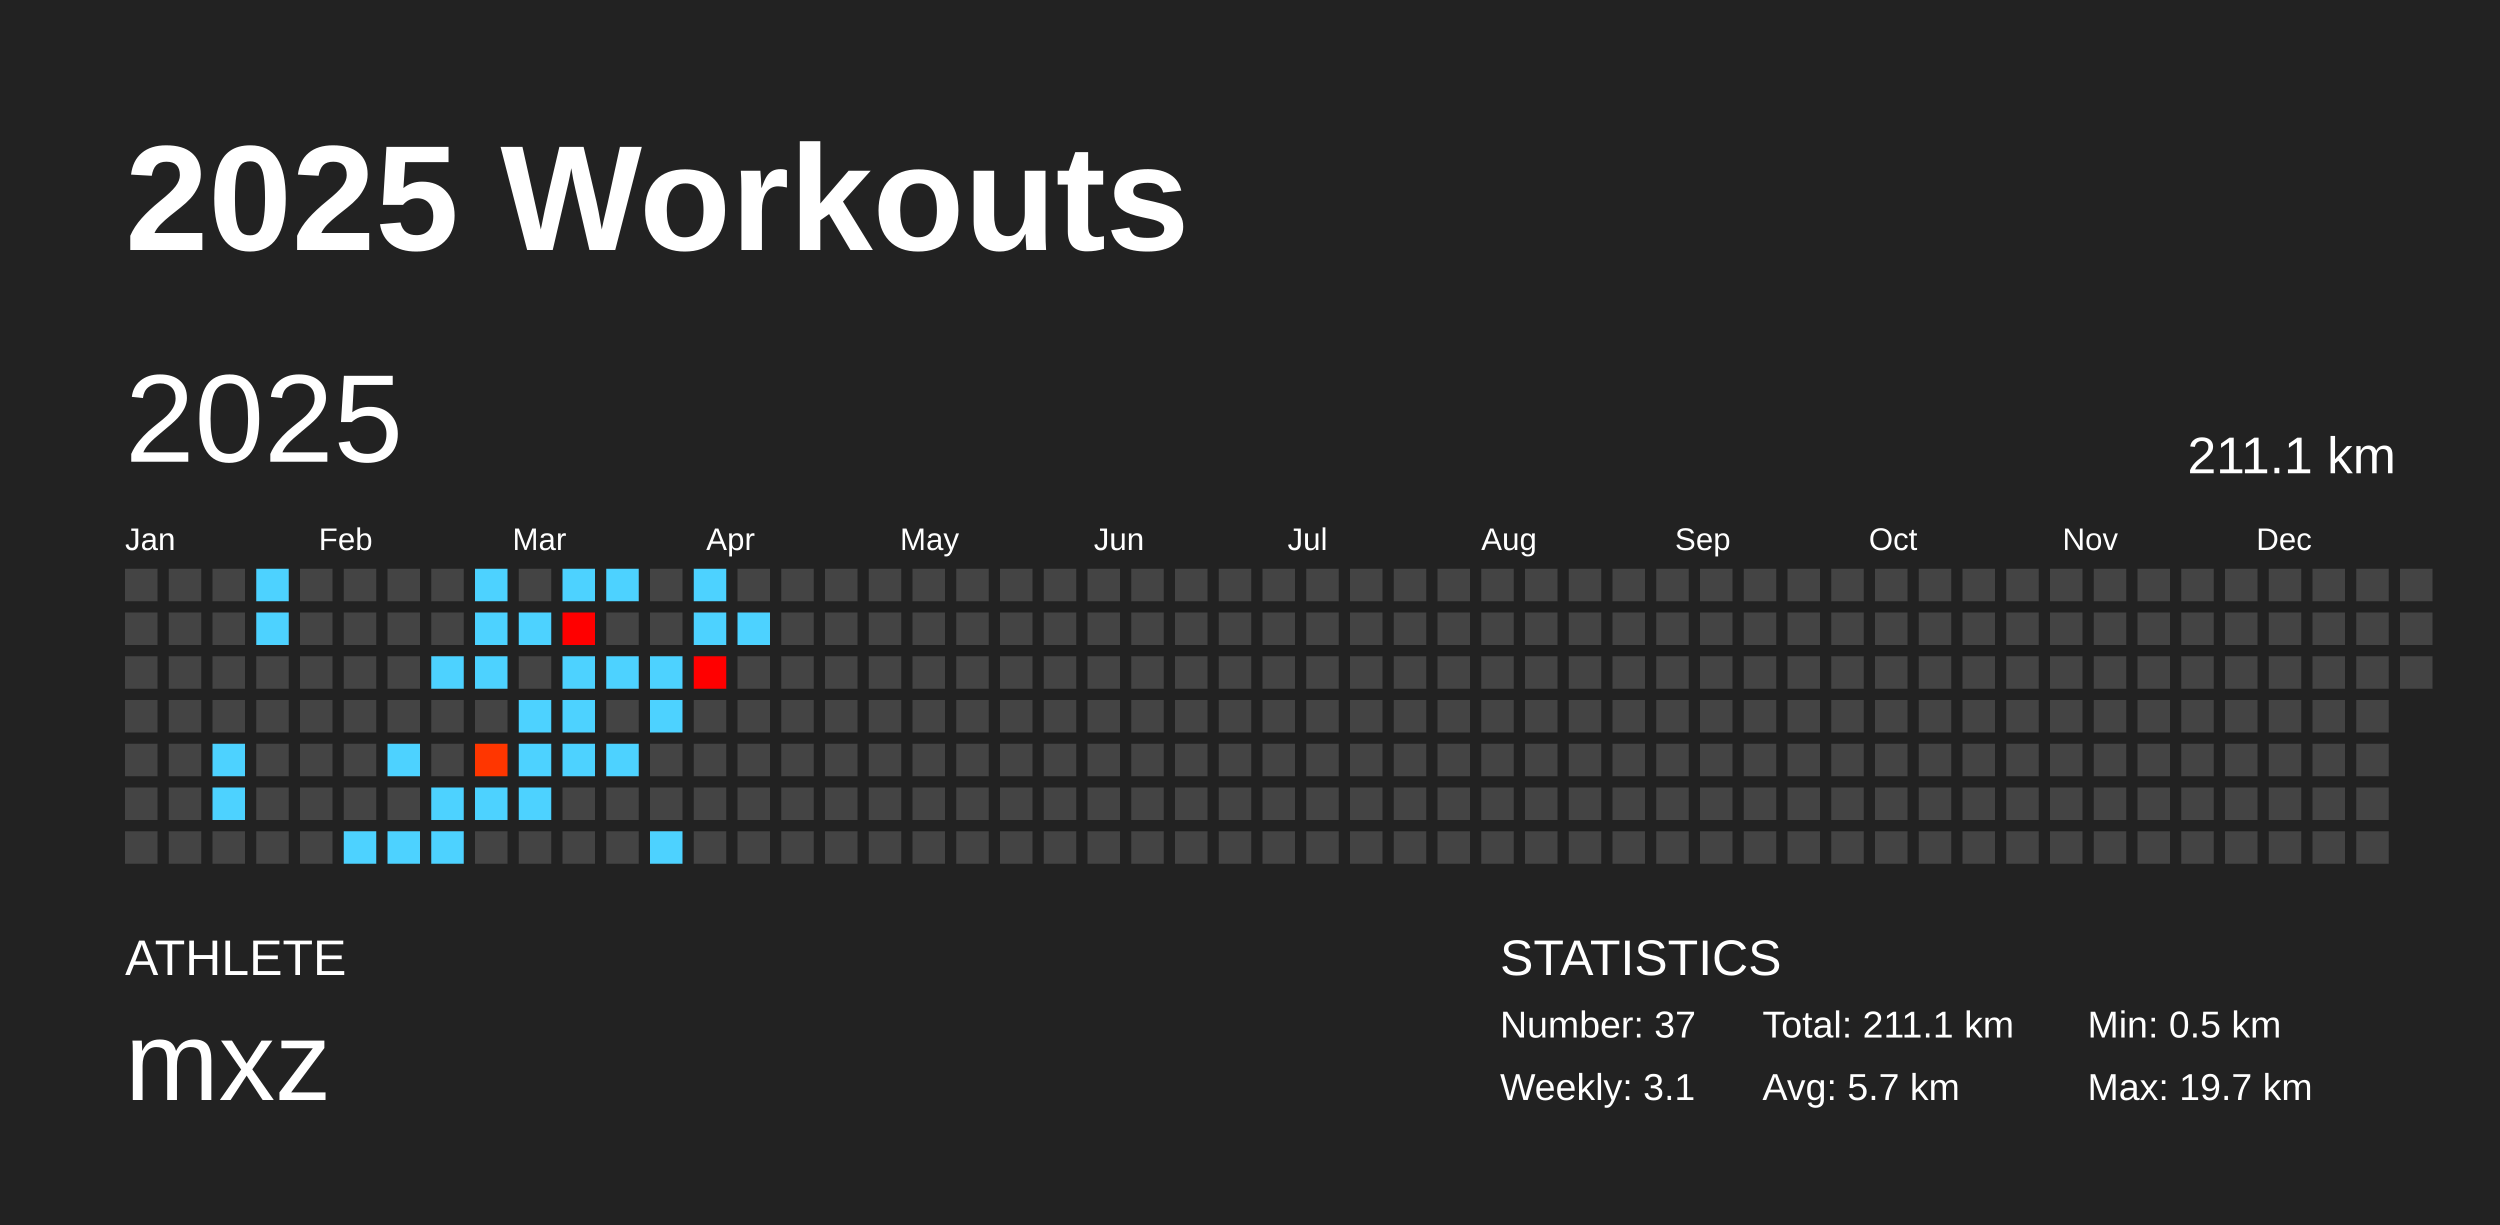
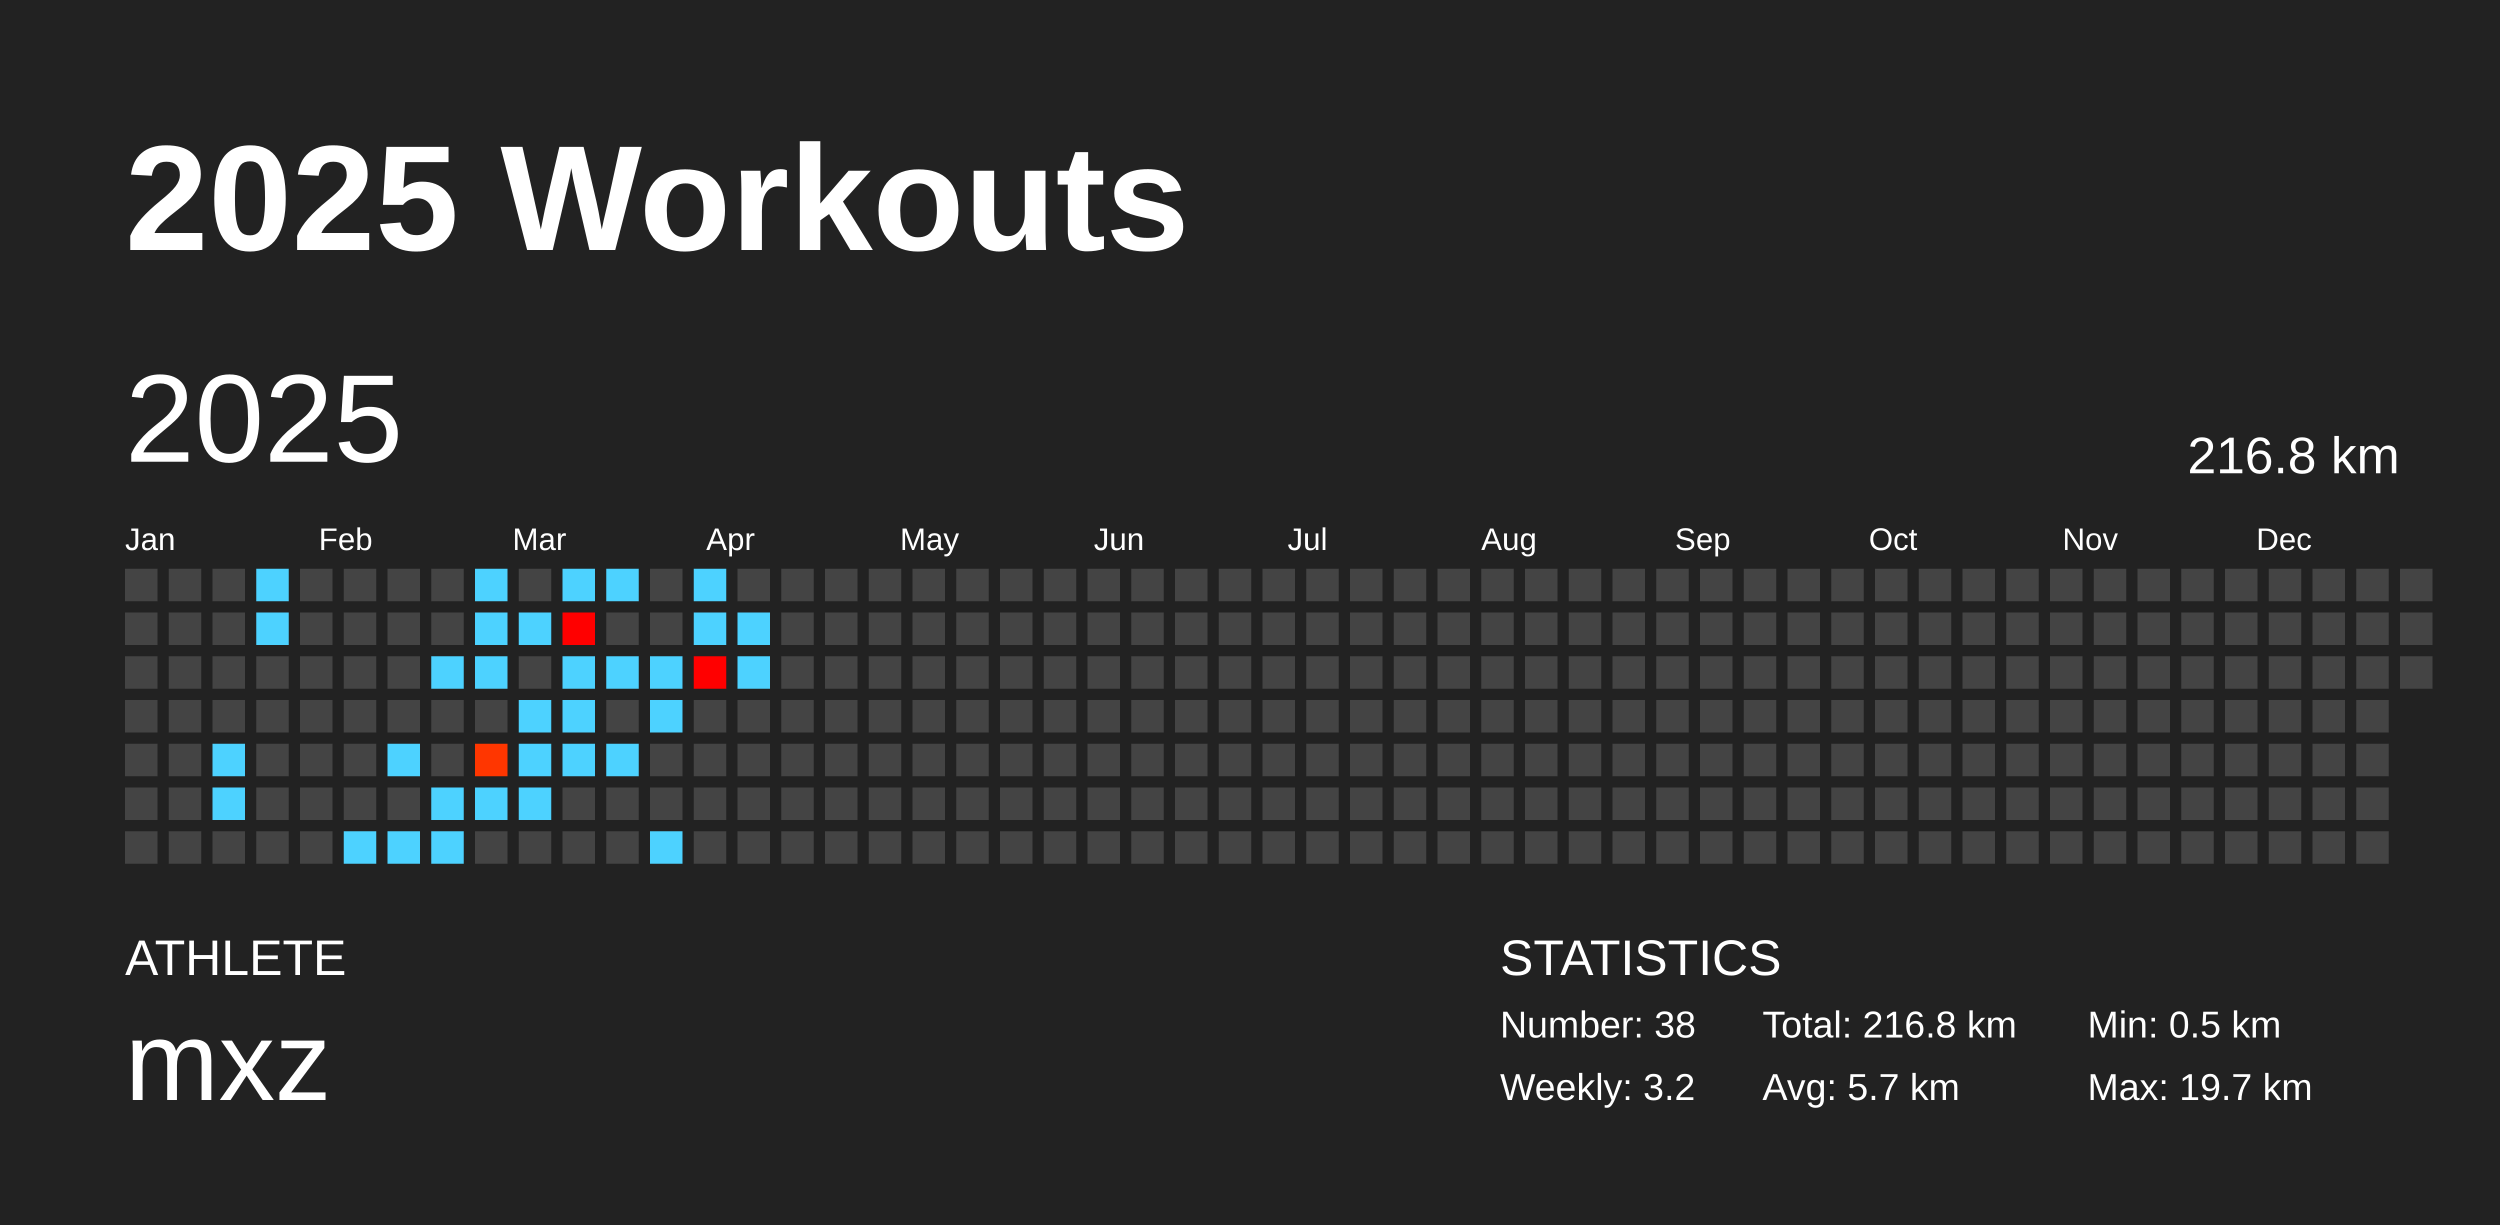
<svg xmlns="http://www.w3.org/2000/svg" baseProfile="full" height="98mm" version="1.1" viewBox="0,0,200,98" width="200mm">
  <defs />
  <rect fill="#222222" height="98" width="200" x="0" y="0" />
  <text fill="#FFFFFF" style="font-size:12px; font-family:Arial; font-weight:bold;" x="10" y="20">2025 Workouts</text>
  <text fill="#FFFFFF" style="font-size:4px; font-family:Arial" x="10" y="78">ATHLETE</text>
  <text fill="#FFFFFF" style="font-size:9px; font-family:Arial" x="10" y="88">mxz</text>
  <text fill="#FFFFFF" style="font-size:4px; font-family:Arial" x="120" y="78">STATISTICS</text>
-   <text fill="#FFFFFF" style="font-size:3px; font-family:Arial" x="120" y="83">Number: 37</text>
-   <text fill="#FFFFFF" style="font-size:3px; font-family:Arial" x="120" y="88">Weekly: 3.1</text>
-   <text fill="#FFFFFF" style="font-size:3px; font-family:Arial" x="141" y="83">Total: 211.1 km</text>
+   <text fill="#FFFFFF" style="font-size:3px; font-family:Arial" x="120" y="83">Number: 38</text>
+   <text fill="#FFFFFF" style="font-size:3px; font-family:Arial" x="120" y="88">Weekly: 3.2</text>
+   <text fill="#FFFFFF" style="font-size:3px; font-family:Arial" x="141" y="83">Total: 216.8 km</text>
  <text fill="#FFFFFF" style="font-size:3px; font-family:Arial" x="141" y="88">Avg: 5.7 km</text>
  <text fill="#FFFFFF" style="font-size:3px; font-family:Arial" x="167" y="83">Min: 0.5 km</text>
  <text fill="#FFFFFF" style="font-size:3px; font-family:Arial" x="167" y="88">Max: 19.7 km</text>
  <text dominant-baseline="hanging" fill="#FFFFFF" style="font-size:10.0px; font-family:Arial;" x="10" y="30">2025</text>
-   <text dominant-baseline="hanging" fill="#FFFFFF" style="font-size:4.125px; font-family:Arial;" x="175" y="35">211.1 km</text>
+   <text dominant-baseline="hanging" fill="#FFFFFF" style="font-size:4.125px; font-family:Arial;" x="175" y="35">216.8 km</text>
  <text fill="#FFFFFF" style="font-size:2.5px; font-family:Arial" x="10.0" y="44">Jan</text>
  <text fill="#FFFFFF" style="font-size:2.5px; font-family:Arial" x="25.5" y="44">Feb</text>
  <text fill="#FFFFFF" style="font-size:2.5px; font-family:Arial" x="41.0" y="44">Mar</text>
  <text fill="#FFFFFF" style="font-size:2.5px; font-family:Arial" x="56.5" y="44">Apr</text>
  <text fill="#FFFFFF" style="font-size:2.5px; font-family:Arial" x="72.0" y="44">May</text>
  <text fill="#FFFFFF" style="font-size:2.5px; font-family:Arial" x="87.5" y="44">Jun</text>
  <text fill="#FFFFFF" style="font-size:2.5px; font-family:Arial" x="103.0" y="44">Jul</text>
  <text fill="#FFFFFF" style="font-size:2.5px; font-family:Arial" x="118.5" y="44">Aug</text>
  <text fill="#FFFFFF" style="font-size:2.5px; font-family:Arial" x="134.0" y="44">Sep</text>
  <text fill="#FFFFFF" style="font-size:2.5px; font-family:Arial" x="149.5" y="44">Oct</text>
  <text fill="#FFFFFF" style="font-size:2.5px; font-family:Arial" x="165.0" y="44">Nov</text>
  <text fill="#FFFFFF" style="font-size:2.5px; font-family:Arial" x="180.5" y="44">Dec</text>
  <rect fill="#444444" height="2.6" width="2.6" x="10.0" y="45.5" />
  <rect fill="#444444" height="2.6" width="2.6" x="10.0" y="49.0" />
  <rect fill="#444444" height="2.6" width="2.6" x="10.0" y="52.5" />
  <rect fill="#444444" height="2.6" width="2.6" x="10.0" y="56.0" />
  <rect fill="#444444" height="2.6" width="2.6" x="10.0" y="59.5" />
  <rect fill="#444444" height="2.6" width="2.6" x="10.0" y="63.0" />
  <rect fill="#444444" height="2.6" width="2.6" x="10.0" y="66.5" />
  <rect fill="#444444" height="2.6" width="2.6" x="13.5" y="45.5" />
  <rect fill="#444444" height="2.6" width="2.6" x="13.5" y="49.0" />
  <rect fill="#444444" height="2.6" width="2.6" x="13.5" y="52.5" />
  <rect fill="#444444" height="2.6" width="2.6" x="13.5" y="56.0" />
  <rect fill="#444444" height="2.6" width="2.6" x="13.5" y="59.5" />
  <rect fill="#444444" height="2.6" width="2.6" x="13.5" y="63.0" />
  <rect fill="#444444" height="2.6" width="2.6" x="13.5" y="66.5" />
  <rect fill="#444444" height="2.6" width="2.6" x="17.0" y="45.5" />
  <rect fill="#444444" height="2.6" width="2.6" x="17.0" y="49.0" />
  <rect fill="#444444" height="2.6" width="2.6" x="17.0" y="52.5" />
  <rect fill="#444444" height="2.6" width="2.6" x="17.0" y="56.0" />
  <rect fill="#4dd2ff" height="2.6" width="2.6" x="17.0" y="59.5" />
  <rect fill="#4dd2ff" height="2.6" width="2.6" x="17.0" y="63.0" />
  <rect fill="#444444" height="2.6" width="2.6" x="17.0" y="66.5" />
  <rect fill="#4dd2ff" height="2.6" width="2.6" x="20.5" y="45.5" />
  <rect fill="#4dd2ff" height="2.6" width="2.6" x="20.5" y="49.0" />
  <rect fill="#444444" height="2.6" width="2.6" x="20.5" y="52.5" />
  <rect fill="#444444" height="2.6" width="2.6" x="20.5" y="56.0" />
  <rect fill="#444444" height="2.6" width="2.6" x="20.5" y="59.5" />
  <rect fill="#444444" height="2.6" width="2.6" x="20.5" y="63.0" />
  <rect fill="#444444" height="2.6" width="2.6" x="20.5" y="66.5" />
  <rect fill="#444444" height="2.6" width="2.6" x="24.0" y="45.5" />
  <rect fill="#444444" height="2.6" width="2.6" x="24.0" y="49.0" />
  <rect fill="#444444" height="2.6" width="2.6" x="24.0" y="52.5" />
  <rect fill="#444444" height="2.6" width="2.6" x="24.0" y="56.0" />
  <rect fill="#444444" height="2.6" width="2.6" x="24.0" y="59.5" />
  <rect fill="#444444" height="2.6" width="2.6" x="24.0" y="63.0" />
  <rect fill="#444444" height="2.6" width="2.6" x="24.0" y="66.5" />
  <rect fill="#444444" height="2.6" width="2.6" x="27.5" y="45.5" />
  <rect fill="#444444" height="2.6" width="2.6" x="27.5" y="49.0" />
  <rect fill="#444444" height="2.6" width="2.6" x="27.5" y="52.5" />
  <rect fill="#444444" height="2.6" width="2.6" x="27.5" y="56.0" />
  <rect fill="#444444" height="2.6" width="2.6" x="27.5" y="59.5" />
  <rect fill="#444444" height="2.6" width="2.6" x="27.5" y="63.0" />
  <rect fill="#4dd2ff" height="2.6" width="2.6" x="27.5" y="66.5" />
  <rect fill="#444444" height="2.6" width="2.6" x="31.0" y="45.5" />
  <rect fill="#444444" height="2.6" width="2.6" x="31.0" y="49.0" />
  <rect fill="#444444" height="2.6" width="2.6" x="31.0" y="52.5" />
  <rect fill="#444444" height="2.6" width="2.6" x="31.0" y="56.0" />
  <rect fill="#4dd2ff" height="2.6" width="2.6" x="31.0" y="59.5" />
  <rect fill="#444444" height="2.6" width="2.6" x="31.0" y="63.0" />
  <rect fill="#4dd2ff" height="2.6" width="2.6" x="31.0" y="66.5" />
  <rect fill="#444444" height="2.6" width="2.6" x="34.5" y="45.5" />
  <rect fill="#444444" height="2.6" width="2.6" x="34.5" y="49.0" />
  <rect fill="#4dd2ff" height="2.6" width="2.6" x="34.5" y="52.5" />
  <rect fill="#444444" height="2.6" width="2.6" x="34.5" y="56.0" />
  <rect fill="#444444" height="2.6" width="2.6" x="34.5" y="59.5" />
  <rect fill="#4dd2ff" height="2.6" width="2.6" x="34.5" y="63.0" />
  <rect fill="#4dd2ff" height="2.6" width="2.6" x="34.5" y="66.5" />
  <rect fill="#4dd2ff" height="2.6" width="2.6" x="38.0" y="45.5" />
  <rect fill="#4dd2ff" height="2.6" width="2.6" x="38.0" y="49.0" />
  <rect fill="#4dd2ff" height="2.6" width="2.6" x="38.0" y="52.5" />
  <rect fill="#444444" height="2.6" width="2.6" x="38.0" y="56.0" />
  <rect fill="#ff3600" height="2.6" width="2.6" x="38.0" y="59.5" />
  <rect fill="#4dd2ff" height="2.6" width="2.6" x="38.0" y="63.0" />
  <rect fill="#444444" height="2.6" width="2.6" x="38.0" y="66.5" />
  <rect fill="#444444" height="2.6" width="2.6" x="41.5" y="45.5" />
  <rect fill="#4dd2ff" height="2.6" width="2.6" x="41.5" y="49.0" />
  <rect fill="#444444" height="2.6" width="2.6" x="41.5" y="52.5" />
  <rect fill="#4dd2ff" height="2.6" width="2.6" x="41.5" y="56.0" />
  <rect fill="#4dd2ff" height="2.6" width="2.6" x="41.5" y="59.5" />
  <rect fill="#4dd2ff" height="2.6" width="2.6" x="41.5" y="63.0" />
  <rect fill="#444444" height="2.6" width="2.6" x="41.5" y="66.5" />
  <rect fill="#4dd2ff" height="2.6" width="2.6" x="45.0" y="45.5" />
  <rect fill="red" height="2.6" width="2.6" x="45.0" y="49.0" />
  <rect fill="#4dd2ff" height="2.6" width="2.6" x="45.0" y="52.5" />
  <rect fill="#4dd2ff" height="2.6" width="2.6" x="45.0" y="56.0" />
  <rect fill="#4dd2ff" height="2.6" width="2.6" x="45.0" y="59.5" />
  <rect fill="#444444" height="2.6" width="2.6" x="45.0" y="63.0" />
  <rect fill="#444444" height="2.6" width="2.6" x="45.0" y="66.5" />
  <rect fill="#4dd2ff" height="2.6" width="2.6" x="48.5" y="45.5" />
  <rect fill="#444444" height="2.6" width="2.6" x="48.5" y="49.0" />
  <rect fill="#4dd2ff" height="2.6" width="2.6" x="48.5" y="52.5" />
  <rect fill="#444444" height="2.6" width="2.6" x="48.5" y="56.0" />
  <rect fill="#4dd2ff" height="2.6" width="2.6" x="48.5" y="59.5" />
  <rect fill="#444444" height="2.6" width="2.6" x="48.5" y="63.0" />
  <rect fill="#444444" height="2.6" width="2.6" x="48.5" y="66.5" />
  <rect fill="#444444" height="2.6" width="2.6" x="52.0" y="45.5" />
  <rect fill="#444444" height="2.6" width="2.6" x="52.0" y="49.0" />
  <rect fill="#4dd2ff" height="2.6" width="2.6" x="52.0" y="52.5" />
  <rect fill="#4dd2ff" height="2.6" width="2.6" x="52.0" y="56.0" />
  <rect fill="#444444" height="2.6" width="2.6" x="52.0" y="59.5" />
  <rect fill="#444444" height="2.6" width="2.6" x="52.0" y="63.0" />
  <rect fill="#4dd2ff" height="2.6" width="2.6" x="52.0" y="66.5" />
  <rect fill="#4dd2ff" height="2.6" width="2.6" x="55.5" y="45.5" />
  <rect fill="#4dd2ff" height="2.6" width="2.6" x="55.5" y="49.0" />
  <rect fill="red" height="2.6" width="2.6" x="55.5" y="52.5" />
  <rect fill="#444444" height="2.6" width="2.6" x="55.5" y="56.0" />
  <rect fill="#444444" height="2.6" width="2.6" x="55.5" y="59.5" />
  <rect fill="#444444" height="2.6" width="2.6" x="55.5" y="63.0" />
  <rect fill="#444444" height="2.6" width="2.6" x="55.5" y="66.5" />
  <rect fill="#444444" height="2.6" width="2.6" x="59.0" y="45.5" />
  <rect fill="#4dd2ff" height="2.6" width="2.6" x="59.0" y="49.0" />
-   <rect fill="#444444" height="2.6" width="2.6" x="59.0" y="52.5" />
+   <rect fill="#4dd2ff" height="2.6" width="2.6" x="59.0" y="52.5" />
  <rect fill="#444444" height="2.6" width="2.6" x="59.0" y="56.0" />
  <rect fill="#444444" height="2.6" width="2.6" x="59.0" y="59.5" />
  <rect fill="#444444" height="2.6" width="2.6" x="59.0" y="63.0" />
  <rect fill="#444444" height="2.6" width="2.6" x="59.0" y="66.5" />
  <rect fill="#444444" height="2.6" width="2.6" x="62.5" y="45.5" />
  <rect fill="#444444" height="2.6" width="2.6" x="62.5" y="49.0" />
  <rect fill="#444444" height="2.6" width="2.6" x="62.5" y="52.5" />
  <rect fill="#444444" height="2.6" width="2.6" x="62.5" y="56.0" />
  <rect fill="#444444" height="2.6" width="2.6" x="62.5" y="59.5" />
  <rect fill="#444444" height="2.6" width="2.6" x="62.5" y="63.0" />
  <rect fill="#444444" height="2.6" width="2.6" x="62.5" y="66.5" />
  <rect fill="#444444" height="2.6" width="2.6" x="66.0" y="45.5" />
  <rect fill="#444444" height="2.6" width="2.6" x="66.0" y="49.0" />
  <rect fill="#444444" height="2.6" width="2.6" x="66.0" y="52.5" />
  <rect fill="#444444" height="2.6" width="2.6" x="66.0" y="56.0" />
  <rect fill="#444444" height="2.6" width="2.6" x="66.0" y="59.5" />
  <rect fill="#444444" height="2.6" width="2.6" x="66.0" y="63.0" />
  <rect fill="#444444" height="2.6" width="2.6" x="66.0" y="66.5" />
  <rect fill="#444444" height="2.6" width="2.6" x="69.5" y="45.5" />
  <rect fill="#444444" height="2.6" width="2.6" x="69.5" y="49.0" />
  <rect fill="#444444" height="2.6" width="2.6" x="69.5" y="52.5" />
  <rect fill="#444444" height="2.6" width="2.6" x="69.5" y="56.0" />
  <rect fill="#444444" height="2.6" width="2.6" x="69.5" y="59.5" />
  <rect fill="#444444" height="2.6" width="2.6" x="69.5" y="63.0" />
  <rect fill="#444444" height="2.6" width="2.6" x="69.5" y="66.5" />
  <rect fill="#444444" height="2.6" width="2.6" x="73.0" y="45.5" />
  <rect fill="#444444" height="2.6" width="2.6" x="73.0" y="49.0" />
  <rect fill="#444444" height="2.6" width="2.6" x="73.0" y="52.5" />
  <rect fill="#444444" height="2.6" width="2.6" x="73.0" y="56.0" />
  <rect fill="#444444" height="2.6" width="2.6" x="73.0" y="59.5" />
  <rect fill="#444444" height="2.6" width="2.6" x="73.0" y="63.0" />
  <rect fill="#444444" height="2.6" width="2.6" x="73.0" y="66.5" />
  <rect fill="#444444" height="2.6" width="2.6" x="76.5" y="45.5" />
  <rect fill="#444444" height="2.6" width="2.6" x="76.5" y="49.0" />
  <rect fill="#444444" height="2.6" width="2.6" x="76.5" y="52.5" />
  <rect fill="#444444" height="2.6" width="2.6" x="76.5" y="56.0" />
  <rect fill="#444444" height="2.6" width="2.6" x="76.5" y="59.5" />
  <rect fill="#444444" height="2.6" width="2.6" x="76.5" y="63.0" />
  <rect fill="#444444" height="2.6" width="2.6" x="76.5" y="66.5" />
  <rect fill="#444444" height="2.6" width="2.6" x="80.0" y="45.5" />
  <rect fill="#444444" height="2.6" width="2.6" x="80.0" y="49.0" />
  <rect fill="#444444" height="2.6" width="2.6" x="80.0" y="52.5" />
  <rect fill="#444444" height="2.6" width="2.6" x="80.0" y="56.0" />
  <rect fill="#444444" height="2.6" width="2.6" x="80.0" y="59.5" />
  <rect fill="#444444" height="2.6" width="2.6" x="80.0" y="63.0" />
  <rect fill="#444444" height="2.6" width="2.6" x="80.0" y="66.5" />
  <rect fill="#444444" height="2.6" width="2.6" x="83.5" y="45.5" />
  <rect fill="#444444" height="2.6" width="2.6" x="83.5" y="49.0" />
  <rect fill="#444444" height="2.6" width="2.6" x="83.5" y="52.5" />
  <rect fill="#444444" height="2.6" width="2.6" x="83.5" y="56.0" />
  <rect fill="#444444" height="2.6" width="2.6" x="83.5" y="59.5" />
  <rect fill="#444444" height="2.6" width="2.6" x="83.5" y="63.0" />
  <rect fill="#444444" height="2.6" width="2.6" x="83.5" y="66.5" />
  <rect fill="#444444" height="2.6" width="2.6" x="87.0" y="45.5" />
  <rect fill="#444444" height="2.6" width="2.6" x="87.0" y="49.0" />
  <rect fill="#444444" height="2.6" width="2.6" x="87.0" y="52.5" />
  <rect fill="#444444" height="2.6" width="2.6" x="87.0" y="56.0" />
  <rect fill="#444444" height="2.6" width="2.6" x="87.0" y="59.5" />
  <rect fill="#444444" height="2.6" width="2.6" x="87.0" y="63.0" />
  <rect fill="#444444" height="2.6" width="2.6" x="87.0" y="66.5" />
  <rect fill="#444444" height="2.6" width="2.6" x="90.5" y="45.5" />
  <rect fill="#444444" height="2.6" width="2.6" x="90.5" y="49.0" />
  <rect fill="#444444" height="2.6" width="2.6" x="90.5" y="52.5" />
  <rect fill="#444444" height="2.6" width="2.6" x="90.5" y="56.0" />
  <rect fill="#444444" height="2.6" width="2.6" x="90.5" y="59.5" />
  <rect fill="#444444" height="2.6" width="2.6" x="90.5" y="63.0" />
  <rect fill="#444444" height="2.6" width="2.6" x="90.5" y="66.5" />
  <rect fill="#444444" height="2.6" width="2.6" x="94.0" y="45.5" />
  <rect fill="#444444" height="2.6" width="2.6" x="94.0" y="49.0" />
  <rect fill="#444444" height="2.6" width="2.6" x="94.0" y="52.5" />
  <rect fill="#444444" height="2.6" width="2.6" x="94.0" y="56.0" />
  <rect fill="#444444" height="2.6" width="2.6" x="94.0" y="59.5" />
  <rect fill="#444444" height="2.6" width="2.6" x="94.0" y="63.0" />
  <rect fill="#444444" height="2.6" width="2.6" x="94.0" y="66.5" />
  <rect fill="#444444" height="2.6" width="2.6" x="97.5" y="45.5" />
  <rect fill="#444444" height="2.6" width="2.6" x="97.5" y="49.0" />
  <rect fill="#444444" height="2.6" width="2.6" x="97.5" y="52.5" />
  <rect fill="#444444" height="2.6" width="2.6" x="97.5" y="56.0" />
  <rect fill="#444444" height="2.6" width="2.6" x="97.5" y="59.5" />
  <rect fill="#444444" height="2.6" width="2.6" x="97.5" y="63.0" />
  <rect fill="#444444" height="2.6" width="2.6" x="97.5" y="66.5" />
  <rect fill="#444444" height="2.6" width="2.6" x="101.0" y="45.5" />
  <rect fill="#444444" height="2.6" width="2.6" x="101.0" y="49.0" />
  <rect fill="#444444" height="2.6" width="2.6" x="101.0" y="52.5" />
  <rect fill="#444444" height="2.6" width="2.6" x="101.0" y="56.0" />
  <rect fill="#444444" height="2.6" width="2.6" x="101.0" y="59.5" />
  <rect fill="#444444" height="2.6" width="2.6" x="101.0" y="63.0" />
  <rect fill="#444444" height="2.6" width="2.6" x="101.0" y="66.5" />
  <rect fill="#444444" height="2.6" width="2.6" x="104.5" y="45.5" />
  <rect fill="#444444" height="2.6" width="2.6" x="104.5" y="49.0" />
  <rect fill="#444444" height="2.6" width="2.6" x="104.5" y="52.5" />
  <rect fill="#444444" height="2.6" width="2.6" x="104.5" y="56.0" />
  <rect fill="#444444" height="2.6" width="2.6" x="104.5" y="59.5" />
  <rect fill="#444444" height="2.6" width="2.6" x="104.5" y="63.0" />
  <rect fill="#444444" height="2.6" width="2.6" x="104.5" y="66.5" />
  <rect fill="#444444" height="2.6" width="2.6" x="108.0" y="45.5" />
  <rect fill="#444444" height="2.6" width="2.6" x="108.0" y="49.0" />
  <rect fill="#444444" height="2.6" width="2.6" x="108.0" y="52.5" />
  <rect fill="#444444" height="2.6" width="2.6" x="108.0" y="56.0" />
  <rect fill="#444444" height="2.6" width="2.6" x="108.0" y="59.5" />
  <rect fill="#444444" height="2.6" width="2.6" x="108.0" y="63.0" />
  <rect fill="#444444" height="2.6" width="2.6" x="108.0" y="66.5" />
  <rect fill="#444444" height="2.6" width="2.6" x="111.5" y="45.5" />
  <rect fill="#444444" height="2.6" width="2.6" x="111.5" y="49.0" />
  <rect fill="#444444" height="2.6" width="2.6" x="111.5" y="52.5" />
  <rect fill="#444444" height="2.6" width="2.6" x="111.5" y="56.0" />
  <rect fill="#444444" height="2.6" width="2.6" x="111.5" y="59.5" />
  <rect fill="#444444" height="2.6" width="2.6" x="111.5" y="63.0" />
  <rect fill="#444444" height="2.6" width="2.6" x="111.5" y="66.5" />
  <rect fill="#444444" height="2.6" width="2.6" x="115.0" y="45.5" />
  <rect fill="#444444" height="2.6" width="2.6" x="115.0" y="49.0" />
  <rect fill="#444444" height="2.6" width="2.6" x="115.0" y="52.5" />
  <rect fill="#444444" height="2.6" width="2.6" x="115.0" y="56.0" />
  <rect fill="#444444" height="2.6" width="2.6" x="115.0" y="59.5" />
  <rect fill="#444444" height="2.6" width="2.6" x="115.0" y="63.0" />
  <rect fill="#444444" height="2.6" width="2.6" x="115.0" y="66.5" />
  <rect fill="#444444" height="2.6" width="2.6" x="118.5" y="45.5" />
  <rect fill="#444444" height="2.6" width="2.6" x="118.5" y="49.0" />
  <rect fill="#444444" height="2.6" width="2.6" x="118.5" y="52.5" />
  <rect fill="#444444" height="2.6" width="2.6" x="118.5" y="56.0" />
  <rect fill="#444444" height="2.6" width="2.6" x="118.5" y="59.5" />
  <rect fill="#444444" height="2.6" width="2.6" x="118.5" y="63.0" />
  <rect fill="#444444" height="2.6" width="2.6" x="118.5" y="66.5" />
  <rect fill="#444444" height="2.6" width="2.6" x="122.0" y="45.5" />
  <rect fill="#444444" height="2.6" width="2.6" x="122.0" y="49.0" />
  <rect fill="#444444" height="2.6" width="2.6" x="122.0" y="52.5" />
  <rect fill="#444444" height="2.6" width="2.6" x="122.0" y="56.0" />
  <rect fill="#444444" height="2.6" width="2.6" x="122.0" y="59.5" />
  <rect fill="#444444" height="2.6" width="2.6" x="122.0" y="63.0" />
  <rect fill="#444444" height="2.6" width="2.6" x="122.0" y="66.5" />
  <rect fill="#444444" height="2.6" width="2.6" x="125.5" y="45.5" />
  <rect fill="#444444" height="2.6" width="2.6" x="125.5" y="49.0" />
  <rect fill="#444444" height="2.6" width="2.6" x="125.5" y="52.5" />
  <rect fill="#444444" height="2.6" width="2.6" x="125.5" y="56.0" />
  <rect fill="#444444" height="2.6" width="2.6" x="125.5" y="59.5" />
  <rect fill="#444444" height="2.6" width="2.6" x="125.5" y="63.0" />
  <rect fill="#444444" height="2.6" width="2.6" x="125.5" y="66.5" />
  <rect fill="#444444" height="2.6" width="2.6" x="129.0" y="45.5" />
  <rect fill="#444444" height="2.6" width="2.6" x="129.0" y="49.0" />
  <rect fill="#444444" height="2.6" width="2.6" x="129.0" y="52.5" />
  <rect fill="#444444" height="2.6" width="2.6" x="129.0" y="56.0" />
  <rect fill="#444444" height="2.6" width="2.6" x="129.0" y="59.5" />
  <rect fill="#444444" height="2.6" width="2.6" x="129.0" y="63.0" />
  <rect fill="#444444" height="2.6" width="2.6" x="129.0" y="66.5" />
  <rect fill="#444444" height="2.6" width="2.6" x="132.5" y="45.5" />
  <rect fill="#444444" height="2.6" width="2.6" x="132.5" y="49.0" />
  <rect fill="#444444" height="2.6" width="2.6" x="132.5" y="52.5" />
  <rect fill="#444444" height="2.6" width="2.6" x="132.5" y="56.0" />
  <rect fill="#444444" height="2.6" width="2.6" x="132.5" y="59.5" />
  <rect fill="#444444" height="2.6" width="2.6" x="132.5" y="63.0" />
  <rect fill="#444444" height="2.6" width="2.6" x="132.5" y="66.5" />
  <rect fill="#444444" height="2.6" width="2.6" x="136.0" y="45.5" />
  <rect fill="#444444" height="2.6" width="2.6" x="136.0" y="49.0" />
  <rect fill="#444444" height="2.6" width="2.6" x="136.0" y="52.5" />
  <rect fill="#444444" height="2.6" width="2.6" x="136.0" y="56.0" />
  <rect fill="#444444" height="2.6" width="2.6" x="136.0" y="59.5" />
  <rect fill="#444444" height="2.6" width="2.6" x="136.0" y="63.0" />
  <rect fill="#444444" height="2.6" width="2.6" x="136.0" y="66.5" />
  <rect fill="#444444" height="2.6" width="2.6" x="139.5" y="45.5" />
  <rect fill="#444444" height="2.6" width="2.6" x="139.5" y="49.0" />
  <rect fill="#444444" height="2.6" width="2.6" x="139.5" y="52.5" />
  <rect fill="#444444" height="2.6" width="2.6" x="139.5" y="56.0" />
  <rect fill="#444444" height="2.6" width="2.6" x="139.5" y="59.5" />
  <rect fill="#444444" height="2.6" width="2.6" x="139.5" y="63.0" />
  <rect fill="#444444" height="2.6" width="2.6" x="139.5" y="66.5" />
  <rect fill="#444444" height="2.6" width="2.6" x="143.0" y="45.5" />
  <rect fill="#444444" height="2.6" width="2.6" x="143.0" y="49.0" />
  <rect fill="#444444" height="2.6" width="2.6" x="143.0" y="52.5" />
  <rect fill="#444444" height="2.6" width="2.6" x="143.0" y="56.0" />
  <rect fill="#444444" height="2.6" width="2.6" x="143.0" y="59.5" />
  <rect fill="#444444" height="2.6" width="2.6" x="143.0" y="63.0" />
  <rect fill="#444444" height="2.6" width="2.6" x="143.0" y="66.5" />
  <rect fill="#444444" height="2.6" width="2.6" x="146.5" y="45.5" />
  <rect fill="#444444" height="2.6" width="2.6" x="146.5" y="49.0" />
  <rect fill="#444444" height="2.6" width="2.6" x="146.5" y="52.5" />
  <rect fill="#444444" height="2.6" width="2.6" x="146.5" y="56.0" />
  <rect fill="#444444" height="2.6" width="2.6" x="146.5" y="59.5" />
  <rect fill="#444444" height="2.6" width="2.6" x="146.5" y="63.0" />
  <rect fill="#444444" height="2.6" width="2.6" x="146.5" y="66.5" />
  <rect fill="#444444" height="2.6" width="2.6" x="150.0" y="45.5" />
  <rect fill="#444444" height="2.6" width="2.6" x="150.0" y="49.0" />
  <rect fill="#444444" height="2.6" width="2.6" x="150.0" y="52.5" />
  <rect fill="#444444" height="2.6" width="2.6" x="150.0" y="56.0" />
  <rect fill="#444444" height="2.6" width="2.6" x="150.0" y="59.5" />
  <rect fill="#444444" height="2.6" width="2.6" x="150.0" y="63.0" />
  <rect fill="#444444" height="2.6" width="2.6" x="150.0" y="66.5" />
  <rect fill="#444444" height="2.6" width="2.6" x="153.5" y="45.5" />
  <rect fill="#444444" height="2.6" width="2.6" x="153.5" y="49.0" />
  <rect fill="#444444" height="2.6" width="2.6" x="153.5" y="52.5" />
  <rect fill="#444444" height="2.6" width="2.6" x="153.5" y="56.0" />
  <rect fill="#444444" height="2.6" width="2.6" x="153.5" y="59.5" />
  <rect fill="#444444" height="2.6" width="2.6" x="153.5" y="63.0" />
  <rect fill="#444444" height="2.6" width="2.6" x="153.5" y="66.5" />
  <rect fill="#444444" height="2.6" width="2.6" x="157.0" y="45.5" />
  <rect fill="#444444" height="2.6" width="2.6" x="157.0" y="49.0" />
  <rect fill="#444444" height="2.6" width="2.6" x="157.0" y="52.5" />
  <rect fill="#444444" height="2.6" width="2.6" x="157.0" y="56.0" />
  <rect fill="#444444" height="2.6" width="2.6" x="157.0" y="59.5" />
  <rect fill="#444444" height="2.6" width="2.6" x="157.0" y="63.0" />
  <rect fill="#444444" height="2.6" width="2.6" x="157.0" y="66.5" />
  <rect fill="#444444" height="2.6" width="2.6" x="160.5" y="45.5" />
  <rect fill="#444444" height="2.6" width="2.6" x="160.5" y="49.0" />
  <rect fill="#444444" height="2.6" width="2.6" x="160.5" y="52.5" />
  <rect fill="#444444" height="2.6" width="2.6" x="160.5" y="56.0" />
  <rect fill="#444444" height="2.6" width="2.6" x="160.5" y="59.5" />
  <rect fill="#444444" height="2.6" width="2.6" x="160.5" y="63.0" />
  <rect fill="#444444" height="2.6" width="2.6" x="160.5" y="66.5" />
  <rect fill="#444444" height="2.6" width="2.6" x="164.0" y="45.5" />
  <rect fill="#444444" height="2.6" width="2.6" x="164.0" y="49.0" />
  <rect fill="#444444" height="2.6" width="2.6" x="164.0" y="52.5" />
  <rect fill="#444444" height="2.6" width="2.6" x="164.0" y="56.0" />
  <rect fill="#444444" height="2.6" width="2.6" x="164.0" y="59.5" />
  <rect fill="#444444" height="2.6" width="2.6" x="164.0" y="63.0" />
  <rect fill="#444444" height="2.6" width="2.6" x="164.0" y="66.5" />
  <rect fill="#444444" height="2.6" width="2.6" x="167.5" y="45.5" />
  <rect fill="#444444" height="2.6" width="2.6" x="167.5" y="49.0" />
  <rect fill="#444444" height="2.6" width="2.6" x="167.5" y="52.5" />
  <rect fill="#444444" height="2.6" width="2.6" x="167.5" y="56.0" />
  <rect fill="#444444" height="2.6" width="2.6" x="167.5" y="59.5" />
  <rect fill="#444444" height="2.6" width="2.6" x="167.5" y="63.0" />
  <rect fill="#444444" height="2.6" width="2.6" x="167.5" y="66.5" />
  <rect fill="#444444" height="2.6" width="2.6" x="171.0" y="45.5" />
  <rect fill="#444444" height="2.6" width="2.6" x="171.0" y="49.0" />
  <rect fill="#444444" height="2.6" width="2.6" x="171.0" y="52.5" />
  <rect fill="#444444" height="2.6" width="2.6" x="171.0" y="56.0" />
  <rect fill="#444444" height="2.6" width="2.6" x="171.0" y="59.5" />
  <rect fill="#444444" height="2.6" width="2.6" x="171.0" y="63.0" />
  <rect fill="#444444" height="2.6" width="2.6" x="171.0" y="66.5" />
  <rect fill="#444444" height="2.6" width="2.6" x="174.5" y="45.5" />
  <rect fill="#444444" height="2.6" width="2.6" x="174.5" y="49.0" />
  <rect fill="#444444" height="2.6" width="2.6" x="174.5" y="52.5" />
  <rect fill="#444444" height="2.6" width="2.6" x="174.5" y="56.0" />
  <rect fill="#444444" height="2.6" width="2.6" x="174.5" y="59.5" />
  <rect fill="#444444" height="2.6" width="2.6" x="174.5" y="63.0" />
  <rect fill="#444444" height="2.6" width="2.6" x="174.5" y="66.5" />
  <rect fill="#444444" height="2.6" width="2.6" x="178.0" y="45.5" />
  <rect fill="#444444" height="2.6" width="2.6" x="178.0" y="49.0" />
  <rect fill="#444444" height="2.6" width="2.6" x="178.0" y="52.5" />
  <rect fill="#444444" height="2.6" width="2.6" x="178.0" y="56.0" />
  <rect fill="#444444" height="2.6" width="2.6" x="178.0" y="59.5" />
  <rect fill="#444444" height="2.6" width="2.6" x="178.0" y="63.0" />
  <rect fill="#444444" height="2.6" width="2.6" x="178.0" y="66.5" />
  <rect fill="#444444" height="2.6" width="2.6" x="181.5" y="45.5" />
  <rect fill="#444444" height="2.6" width="2.6" x="181.5" y="49.0" />
  <rect fill="#444444" height="2.6" width="2.6" x="181.5" y="52.5" />
  <rect fill="#444444" height="2.6" width="2.6" x="181.5" y="56.0" />
  <rect fill="#444444" height="2.6" width="2.6" x="181.5" y="59.5" />
  <rect fill="#444444" height="2.6" width="2.6" x="181.5" y="63.0" />
  <rect fill="#444444" height="2.6" width="2.6" x="181.5" y="66.5" />
  <rect fill="#444444" height="2.6" width="2.6" x="185.0" y="45.5" />
  <rect fill="#444444" height="2.6" width="2.6" x="185.0" y="49.0" />
  <rect fill="#444444" height="2.6" width="2.6" x="185.0" y="52.5" />
  <rect fill="#444444" height="2.6" width="2.6" x="185.0" y="56.0" />
  <rect fill="#444444" height="2.6" width="2.6" x="185.0" y="59.5" />
  <rect fill="#444444" height="2.6" width="2.6" x="185.0" y="63.0" />
  <rect fill="#444444" height="2.6" width="2.6" x="185.0" y="66.5" />
  <rect fill="#444444" height="2.6" width="2.6" x="188.5" y="45.5" />
  <rect fill="#444444" height="2.6" width="2.6" x="188.5" y="49.0" />
  <rect fill="#444444" height="2.6" width="2.6" x="188.5" y="52.5" />
  <rect fill="#444444" height="2.6" width="2.6" x="188.5" y="56.0" />
  <rect fill="#444444" height="2.6" width="2.6" x="188.5" y="59.5" />
  <rect fill="#444444" height="2.6" width="2.6" x="188.5" y="63.0" />
  <rect fill="#444444" height="2.6" width="2.6" x="188.5" y="66.5" />
  <rect fill="#444444" height="2.6" width="2.6" x="192.0" y="45.5" />
  <rect fill="#444444" height="2.6" width="2.6" x="192.0" y="49.0" />
  <rect fill="#444444" height="2.6" width="2.6" x="192.0" y="52.5" />
</svg>
